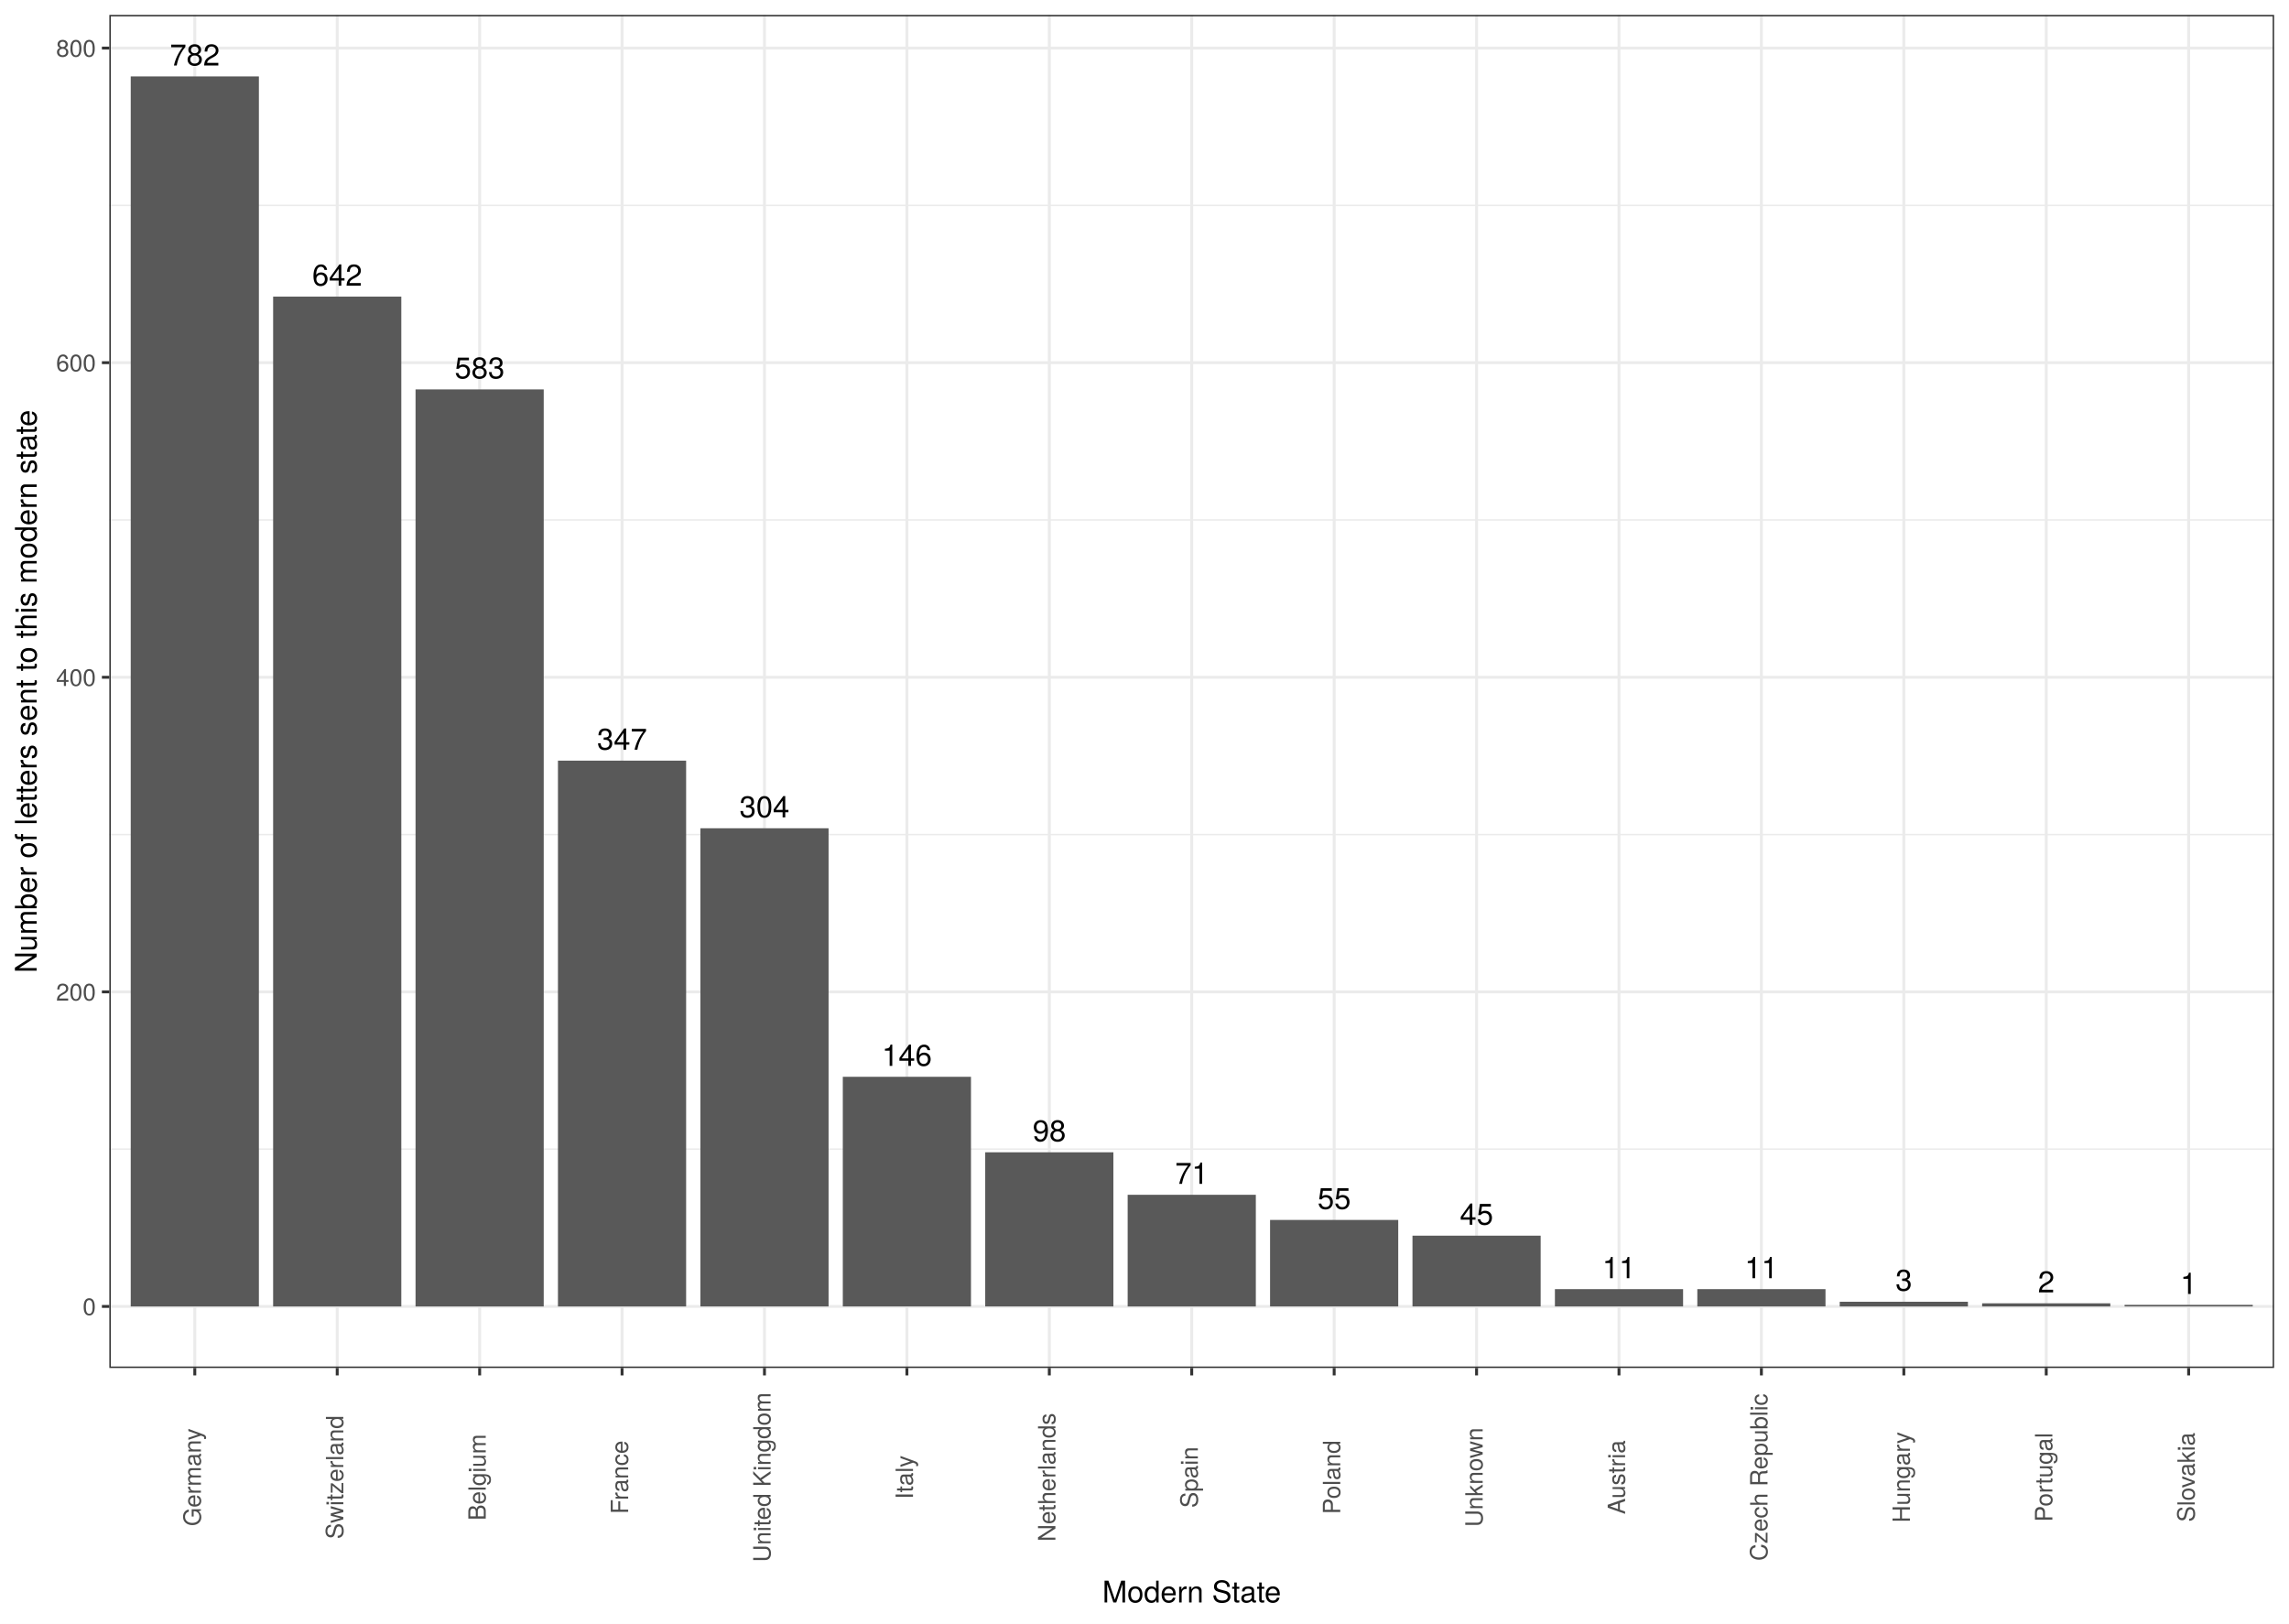
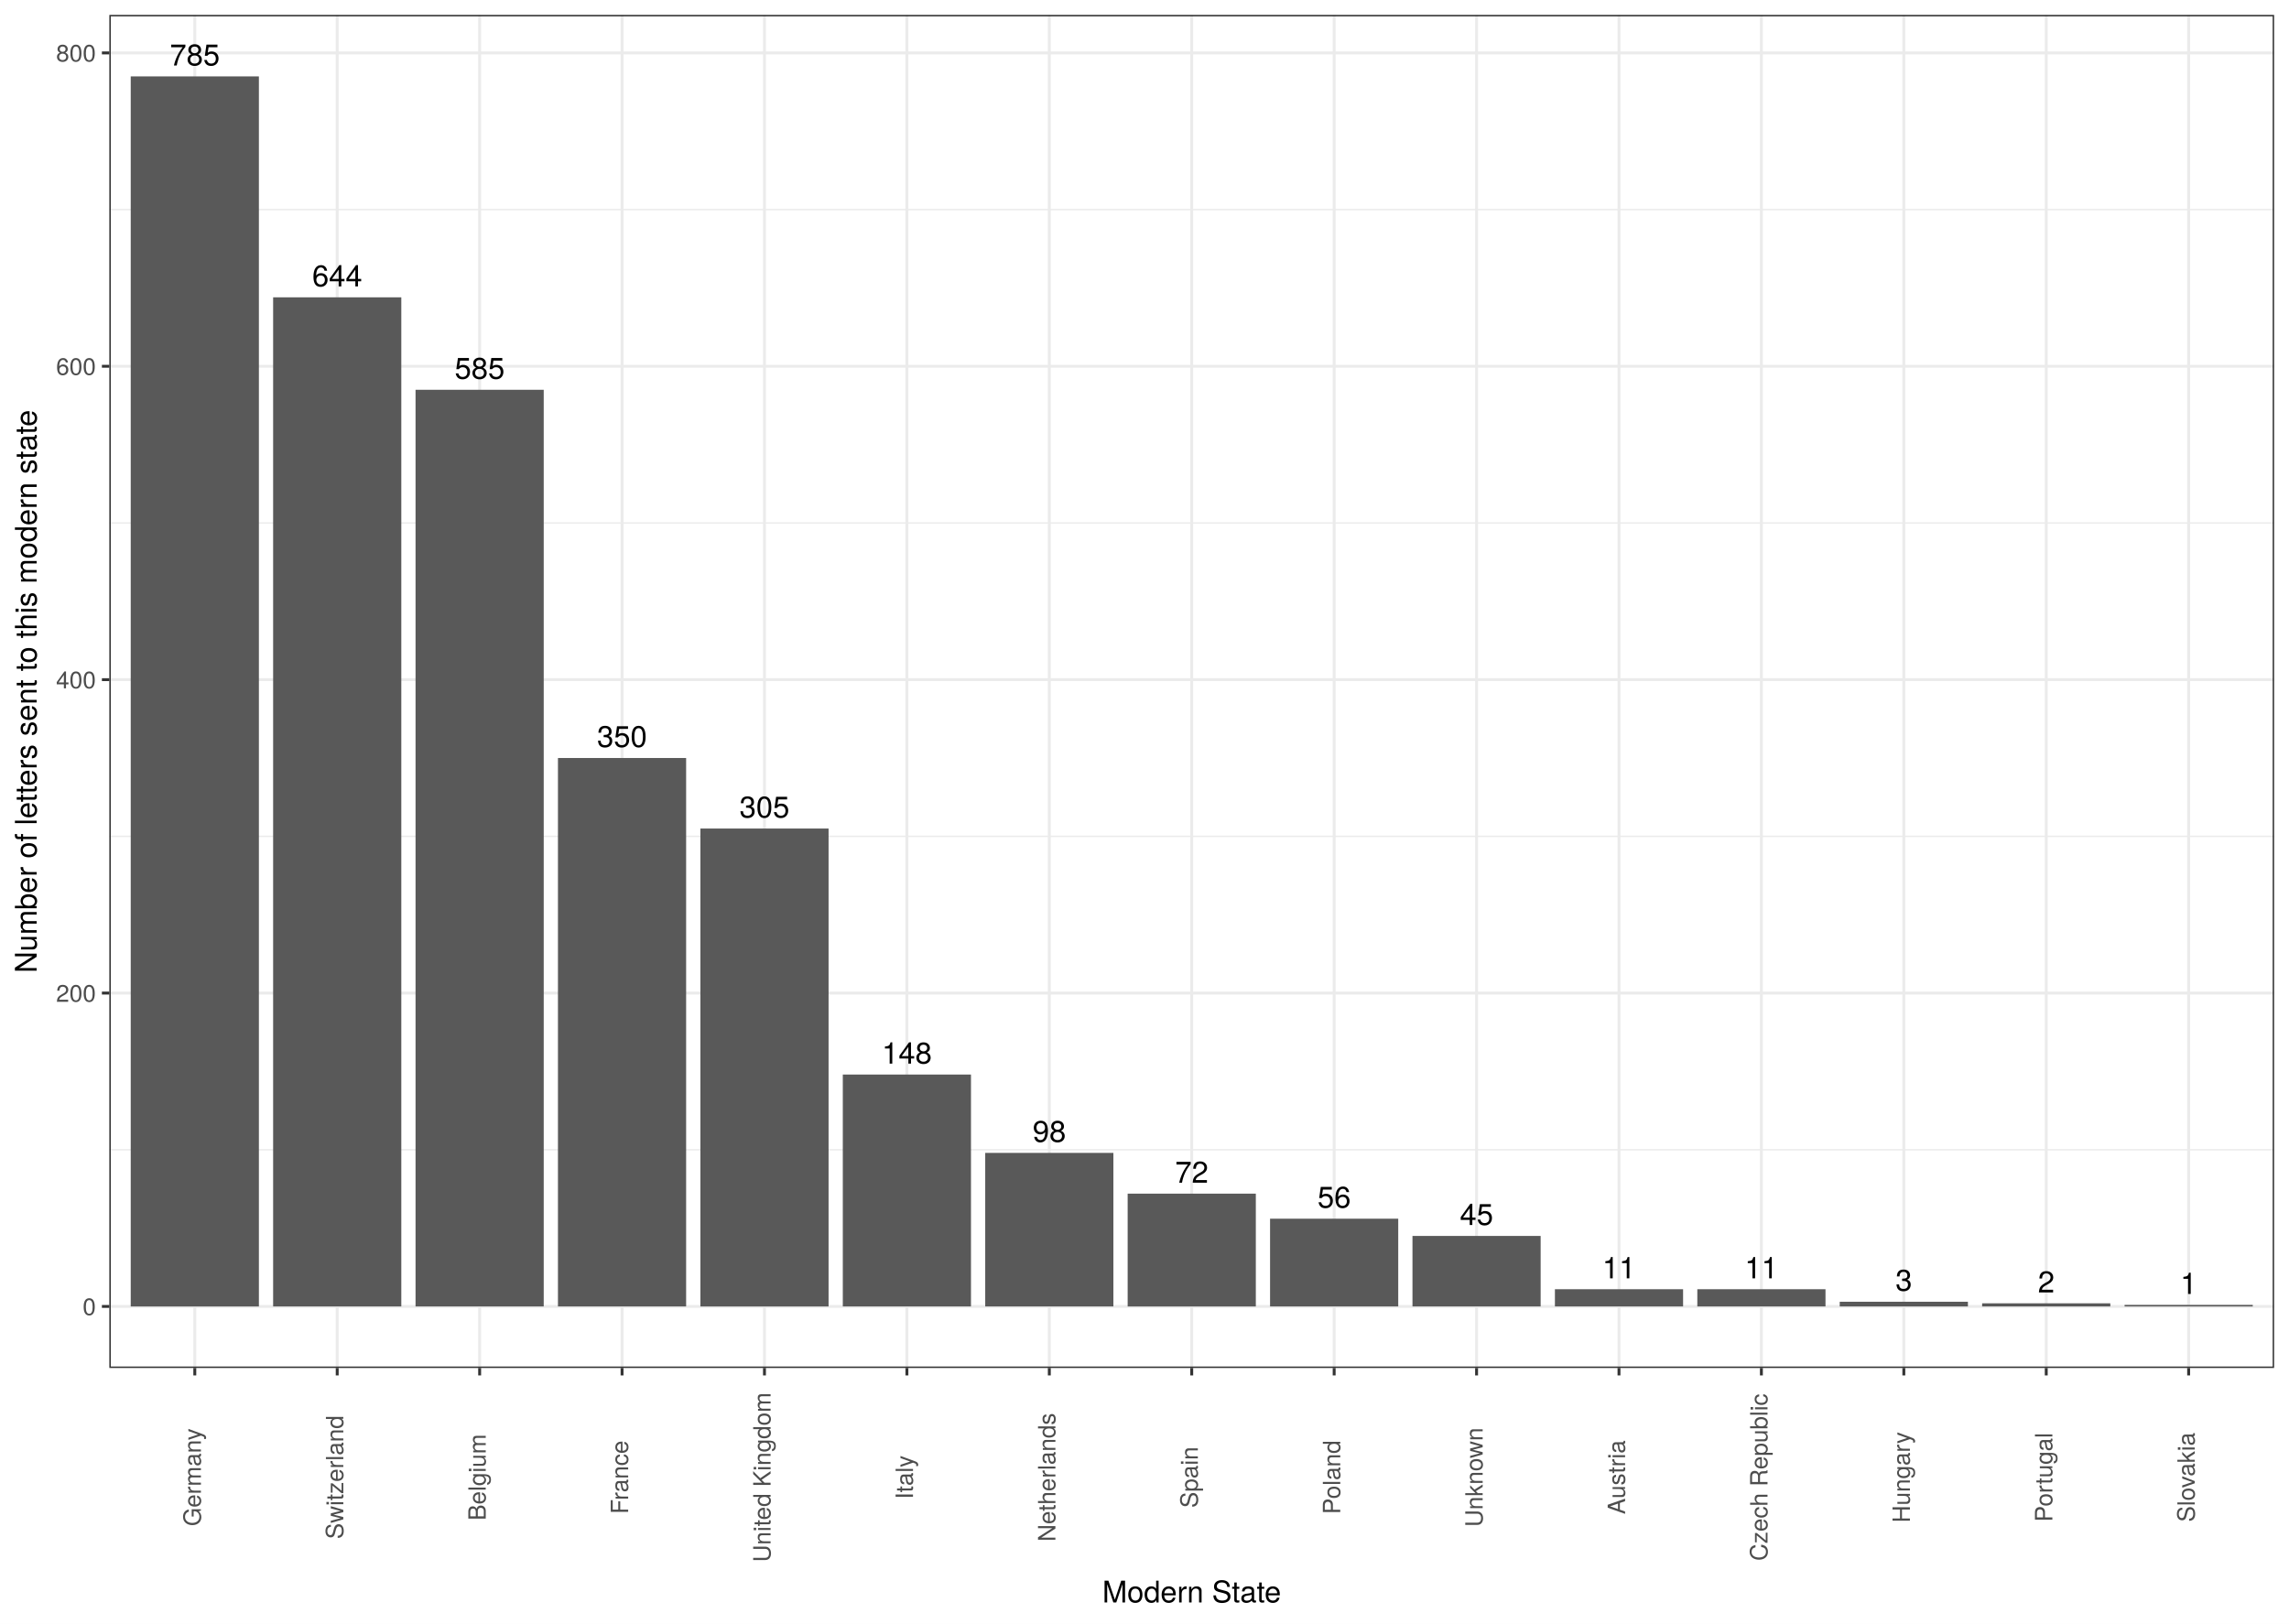
<svg xmlns="http://www.w3.org/2000/svg" class="svglite" width="842.40pt" height="597.60pt" viewBox="0 0 842.40 597.60">
  <defs>
    <style type="text/css">
    .svglite line, .svglite polyline, .svglite polygon, .svglite path, .svglite rect, .svglite circle {
      fill: none;
      stroke: #000000;
      stroke-linecap: round;
      stroke-linejoin: round;
      stroke-miterlimit: 10.00;
    }
    .svglite text {
      white-space: pre;
    }
  </style>
  </defs>
  <rect width="100%" height="100%" style="stroke: none; fill: #FFFFFF;" />
  <defs>
    <clipPath id="cpMC4wMHw4NDIuNDB8MC4wMHw1OTcuNjA=">
      <rect x="0.00" y="0.00" width="842.40" height="597.60" />
    </clipPath>
  </defs>
  <g clip-path="url(#cpMC4wMHw4NDIuNDB8MC4wMHw1OTcuNjA=)">
    <rect x="0.00" y="0.00" width="842.40" height="597.60" style="stroke-width: 1.07; stroke: #FFFFFF; fill: #FFFFFF;" />
  </g>
  <defs>
    <clipPath id="cpNDAuMjR8ODM2LjkyfDUuNDh8NTAzLjUy">
      <rect x="40.24" y="5.48" width="796.68" height="498.04" />
    </clipPath>
  </defs>
  <g clip-path="url(#cpNDAuMjR8ODM2LjkyfDUuNDh8NTAzLjUy)">
    <rect x="40.24" y="5.48" width="796.68" height="498.04" style="stroke-width: 1.07; stroke: none; fill: #FFFFFF;" />
-     <polyline points="40.24,422.98 836.92,422.98 " style="stroke-width: 0.53; stroke: #EBEBEB; stroke-linecap: butt;" />
-     <polyline points="40.24,307.19 836.92,307.19 " style="stroke-width: 0.53; stroke: #EBEBEB; stroke-linecap: butt;" />
-     <polyline points="40.24,191.39 836.92,191.39 " style="stroke-width: 0.53; stroke: #EBEBEB; stroke-linecap: butt;" />
-     <polyline points="40.24,75.59 836.92,75.59 " style="stroke-width: 0.53; stroke: #EBEBEB; stroke-linecap: butt;" />
+     <polyline points="40.24,423.21 836.92,423.21 " style="stroke-width: 0.53; stroke: #EBEBEB; stroke-linecap: butt;" />
+     <polyline points="40.24,307.85 836.92,307.85 " style="stroke-width: 0.53; stroke: #EBEBEB; stroke-linecap: butt;" />
+     <polyline points="40.24,192.50 836.92,192.50 " style="stroke-width: 0.53; stroke: #EBEBEB; stroke-linecap: butt;" />
+     <polyline points="40.24,77.14 836.92,77.14 " style="stroke-width: 0.53; stroke: #EBEBEB; stroke-linecap: butt;" />
    <polyline points="40.24,480.88 836.92,480.88 " style="stroke-width: 1.07; stroke: #EBEBEB; stroke-linecap: butt;" />
-     <polyline points="40.24,365.09 836.92,365.09 " style="stroke-width: 1.07; stroke: #EBEBEB; stroke-linecap: butt;" />
-     <polyline points="40.24,249.29 836.92,249.29 " style="stroke-width: 1.07; stroke: #EBEBEB; stroke-linecap: butt;" />
-     <polyline points="40.24,133.49 836.92,133.49 " style="stroke-width: 1.07; stroke: #EBEBEB; stroke-linecap: butt;" />
-     <polyline points="40.24,17.70 836.92,17.70 " style="stroke-width: 1.07; stroke: #EBEBEB; stroke-linecap: butt;" />
+     <polyline points="40.24,365.53 836.92,365.53 " style="stroke-width: 1.07; stroke: #EBEBEB; stroke-linecap: butt;" />
+     <polyline points="40.24,250.17 836.92,250.17 " style="stroke-width: 1.07; stroke: #EBEBEB; stroke-linecap: butt;" />
+     <polyline points="40.24,134.82 836.92,134.82 " style="stroke-width: 1.07; stroke: #EBEBEB; stroke-linecap: butt;" />
+     <polyline points="40.24,19.47 836.92,19.47 " style="stroke-width: 1.07; stroke: #EBEBEB; stroke-linecap: butt;" />
    <polyline points="71.69,503.52 71.69,5.48 " style="stroke-width: 1.07; stroke: #EBEBEB; stroke-linecap: butt;" />
    <polyline points="124.10,503.52 124.10,5.48 " style="stroke-width: 1.07; stroke: #EBEBEB; stroke-linecap: butt;" />
    <polyline points="176.52,503.52 176.52,5.48 " style="stroke-width: 1.07; stroke: #EBEBEB; stroke-linecap: butt;" />
    <polyline points="228.93,503.52 228.93,5.48 " style="stroke-width: 1.07; stroke: #EBEBEB; stroke-linecap: butt;" />
    <polyline points="281.34,503.52 281.34,5.48 " style="stroke-width: 1.07; stroke: #EBEBEB; stroke-linecap: butt;" />
    <polyline points="333.76,503.52 333.76,5.48 " style="stroke-width: 1.07; stroke: #EBEBEB; stroke-linecap: butt;" />
    <polyline points="386.17,503.52 386.17,5.48 " style="stroke-width: 1.07; stroke: #EBEBEB; stroke-linecap: butt;" />
    <polyline points="438.58,503.52 438.58,5.48 " style="stroke-width: 1.07; stroke: #EBEBEB; stroke-linecap: butt;" />
    <polyline points="491.00,503.52 491.00,5.48 " style="stroke-width: 1.07; stroke: #EBEBEB; stroke-linecap: butt;" />
    <polyline points="543.41,503.52 543.41,5.48 " style="stroke-width: 1.07; stroke: #EBEBEB; stroke-linecap: butt;" />
    <polyline points="595.82,503.52 595.82,5.48 " style="stroke-width: 1.07; stroke: #EBEBEB; stroke-linecap: butt;" />
    <polyline points="648.23,503.52 648.23,5.48 " style="stroke-width: 1.07; stroke: #EBEBEB; stroke-linecap: butt;" />
    <polyline points="700.65,503.52 700.65,5.48 " style="stroke-width: 1.07; stroke: #EBEBEB; stroke-linecap: butt;" />
    <polyline points="753.06,503.52 753.06,5.48 " style="stroke-width: 1.07; stroke: #EBEBEB; stroke-linecap: butt;" />
    <polyline points="805.47,503.52 805.47,5.48 " style="stroke-width: 1.07; stroke: #EBEBEB; stroke-linecap: butt;" />
    <rect x="48.11" y="28.12" width="47.17" height="452.77" style="stroke-width: 1.07; stroke: none; stroke-linecap: square; stroke-linejoin: miter; fill: #595959;" />
-     <rect x="100.52" y="109.18" width="47.17" height="371.71" style="stroke-width: 1.07; stroke: none; stroke-linecap: square; stroke-linejoin: miter; fill: #595959;" />
-     <rect x="152.93" y="143.34" width="47.17" height="337.55" style="stroke-width: 1.07; stroke: none; stroke-linecap: square; stroke-linejoin: miter; fill: #595959;" />
-     <rect x="205.34" y="279.98" width="47.17" height="200.91" style="stroke-width: 1.07; stroke: none; stroke-linecap: square; stroke-linejoin: miter; fill: #595959;" />
-     <rect x="257.76" y="304.87" width="47.17" height="176.01" style="stroke-width: 1.07; stroke: none; stroke-linecap: square; stroke-linejoin: miter; fill: #595959;" />
-     <rect x="310.17" y="396.35" width="47.17" height="84.53" style="stroke-width: 1.07; stroke: none; stroke-linecap: square; stroke-linejoin: miter; fill: #595959;" />
-     <rect x="362.58" y="424.14" width="47.17" height="56.74" style="stroke-width: 1.07; stroke: none; stroke-linecap: square; stroke-linejoin: miter; fill: #595959;" />
-     <rect x="415.00" y="439.78" width="47.17" height="41.11" style="stroke-width: 1.07; stroke: none; stroke-linecap: square; stroke-linejoin: miter; fill: #595959;" />
-     <rect x="467.41" y="449.04" width="47.17" height="31.84" style="stroke-width: 1.07; stroke: none; stroke-linecap: square; stroke-linejoin: miter; fill: #595959;" />
-     <rect x="519.82" y="454.83" width="47.17" height="26.05" style="stroke-width: 1.07; stroke: none; stroke-linecap: square; stroke-linejoin: miter; fill: #595959;" />
-     <rect x="572.24" y="474.51" width="47.17" height="6.37" style="stroke-width: 1.07; stroke: none; stroke-linecap: square; stroke-linejoin: miter; fill: #595959;" />
-     <rect x="624.65" y="474.51" width="47.17" height="6.37" style="stroke-width: 1.07; stroke: none; stroke-linecap: square; stroke-linejoin: miter; fill: #595959;" />
-     <rect x="677.06" y="479.15" width="47.17" height="1.74" style="stroke-width: 1.07; stroke: none; stroke-linecap: square; stroke-linejoin: miter; fill: #595959;" />
-     <rect x="729.47" y="479.73" width="47.17" height="1.16" style="stroke-width: 1.07; stroke: none; stroke-linecap: square; stroke-linejoin: miter; fill: #595959;" />
-     <rect x="781.89" y="480.30" width="47.17" height="0.58" style="stroke-width: 1.07; stroke: none; stroke-linecap: square; stroke-linejoin: miter; fill: #595959;" />
-     <text x="71.69" y="24.10" text-anchor="middle" style="font-size: 11.04px; font-family: &quot;TeX Gyre Heros&quot;;" textLength="21.06px" lengthAdjust="spacingAndGlyphs">782</text>
-     <text x="124.10" y="105.15" text-anchor="middle" style="font-size: 11.04px; font-family: &quot;TeX Gyre Heros&quot;;" textLength="21.06px" lengthAdjust="spacingAndGlyphs">642</text>
-     <text x="176.52" y="139.31" text-anchor="middle" style="font-size: 11.04px; font-family: &quot;TeX Gyre Heros&quot;;" textLength="21.06px" lengthAdjust="spacingAndGlyphs">583</text>
-     <text x="228.93" y="275.95" text-anchor="middle" style="font-size: 11.04px; font-family: &quot;TeX Gyre Heros&quot;;" textLength="21.06px" lengthAdjust="spacingAndGlyphs">347</text>
-     <text x="281.34" y="300.85" text-anchor="middle" style="font-size: 11.04px; font-family: &quot;TeX Gyre Heros&quot;;" textLength="21.06px" lengthAdjust="spacingAndGlyphs">304</text>
-     <text x="333.76" y="392.33" text-anchor="middle" style="font-size: 11.04px; font-family: &quot;TeX Gyre Heros&quot;;" textLength="21.06px" lengthAdjust="spacingAndGlyphs">146</text>
-     <text x="386.17" y="420.12" text-anchor="middle" style="font-size: 11.04px; font-family: &quot;TeX Gyre Heros&quot;;" textLength="14.04px" lengthAdjust="spacingAndGlyphs">98</text>
-     <text x="438.58" y="435.75" text-anchor="middle" style="font-size: 11.04px; font-family: &quot;TeX Gyre Heros&quot;;" textLength="14.04px" lengthAdjust="spacingAndGlyphs">71</text>
-     <text x="491.00" y="445.02" text-anchor="middle" style="font-size: 11.04px; font-family: &quot;TeX Gyre Heros&quot;;" textLength="14.04px" lengthAdjust="spacingAndGlyphs">55</text>
-     <text x="543.41" y="450.81" text-anchor="middle" style="font-size: 11.04px; font-family: &quot;TeX Gyre Heros&quot;;" textLength="14.04px" lengthAdjust="spacingAndGlyphs">45</text>
-     <text x="595.82" y="470.49" text-anchor="middle" style="font-size: 11.04px; font-family: &quot;TeX Gyre Heros&quot;;" textLength="14.04px" lengthAdjust="spacingAndGlyphs">11</text>
-     <text x="648.23" y="470.49" text-anchor="middle" style="font-size: 11.04px; font-family: &quot;TeX Gyre Heros&quot;;" textLength="14.04px" lengthAdjust="spacingAndGlyphs">11</text>
-     <text x="700.65" y="475.12" text-anchor="middle" style="font-size: 11.04px; font-family: &quot;TeX Gyre Heros&quot;;" textLength="7.02px" lengthAdjust="spacingAndGlyphs">3</text>
-     <text x="753.06" y="475.70" text-anchor="middle" style="font-size: 11.04px; font-family: &quot;TeX Gyre Heros&quot;;" textLength="7.02px" lengthAdjust="spacingAndGlyphs">2</text>
-     <text x="805.47" y="476.28" text-anchor="middle" style="font-size: 11.04px; font-family: &quot;TeX Gyre Heros&quot;;" textLength="7.02px" lengthAdjust="spacingAndGlyphs">1</text>
+     <rect x="100.52" y="109.44" width="47.17" height="371.44" style="stroke-width: 1.07; stroke: none; stroke-linecap: square; stroke-linejoin: miter; fill: #595959;" />
+     <rect x="152.93" y="143.47" width="47.17" height="337.41" style="stroke-width: 1.07; stroke: none; stroke-linecap: square; stroke-linejoin: miter; fill: #595959;" />
+     <rect x="205.34" y="279.01" width="47.17" height="201.87" style="stroke-width: 1.07; stroke: none; stroke-linecap: square; stroke-linejoin: miter; fill: #595959;" />
+     <rect x="257.76" y="304.97" width="47.17" height="175.92" style="stroke-width: 1.07; stroke: none; stroke-linecap: square; stroke-linejoin: miter; fill: #595959;" />
+     <rect x="310.17" y="395.52" width="47.17" height="85.36" style="stroke-width: 1.07; stroke: none; stroke-linecap: square; stroke-linejoin: miter; fill: #595959;" />
+     <rect x="362.58" y="424.36" width="47.17" height="56.52" style="stroke-width: 1.07; stroke: none; stroke-linecap: square; stroke-linejoin: miter; fill: #595959;" />
+     <rect x="415.00" y="439.36" width="47.17" height="41.53" style="stroke-width: 1.07; stroke: none; stroke-linecap: square; stroke-linejoin: miter; fill: #595959;" />
+     <rect x="467.41" y="448.58" width="47.17" height="32.30" style="stroke-width: 1.07; stroke: none; stroke-linecap: square; stroke-linejoin: miter; fill: #595959;" />
+     <rect x="519.82" y="454.93" width="47.17" height="25.95" style="stroke-width: 1.07; stroke: none; stroke-linecap: square; stroke-linejoin: miter; fill: #595959;" />
+     <rect x="572.24" y="474.54" width="47.17" height="6.34" style="stroke-width: 1.07; stroke: none; stroke-linecap: square; stroke-linejoin: miter; fill: #595959;" />
+     <rect x="624.65" y="474.54" width="47.17" height="6.34" style="stroke-width: 1.07; stroke: none; stroke-linecap: square; stroke-linejoin: miter; fill: #595959;" />
+     <rect x="677.06" y="479.15" width="47.17" height="1.73" style="stroke-width: 1.07; stroke: none; stroke-linecap: square; stroke-linejoin: miter; fill: #595959;" />
+     <rect x="729.47" y="479.73" width="47.17" height="1.15" style="stroke-width: 1.07; stroke: none; stroke-linecap: square; stroke-linejoin: miter; fill: #595959;" />
+     <rect x="781.89" y="480.31" width="47.17" height="0.58" style="stroke-width: 1.07; stroke: none; stroke-linecap: square; stroke-linejoin: miter; fill: #595959;" />
+     <text x="71.69" y="24.10" text-anchor="middle" style="font-size: 11.04px; font-family: &quot;TeX Gyre Heros&quot;;" textLength="21.06px" lengthAdjust="spacingAndGlyphs">785</text>
+     <text x="124.10" y="105.42" text-anchor="middle" style="font-size: 11.04px; font-family: &quot;TeX Gyre Heros&quot;;" textLength="21.06px" lengthAdjust="spacingAndGlyphs">644</text>
+     <text x="176.52" y="139.45" text-anchor="middle" style="font-size: 11.04px; font-family: &quot;TeX Gyre Heros&quot;;" textLength="21.06px" lengthAdjust="spacingAndGlyphs">585</text>
+     <text x="228.93" y="274.99" text-anchor="middle" style="font-size: 11.04px; font-family: &quot;TeX Gyre Heros&quot;;" textLength="21.06px" lengthAdjust="spacingAndGlyphs">350</text>
+     <text x="281.34" y="300.95" text-anchor="middle" style="font-size: 11.04px; font-family: &quot;TeX Gyre Heros&quot;;" textLength="21.06px" lengthAdjust="spacingAndGlyphs">305</text>
+     <text x="333.76" y="391.50" text-anchor="middle" style="font-size: 11.04px; font-family: &quot;TeX Gyre Heros&quot;;" textLength="21.06px" lengthAdjust="spacingAndGlyphs">148</text>
+     <text x="386.17" y="420.34" text-anchor="middle" style="font-size: 11.04px; font-family: &quot;TeX Gyre Heros&quot;;" textLength="14.04px" lengthAdjust="spacingAndGlyphs">98</text>
+     <text x="438.58" y="435.33" text-anchor="middle" style="font-size: 11.04px; font-family: &quot;TeX Gyre Heros&quot;;" textLength="14.04px" lengthAdjust="spacingAndGlyphs">72</text>
+     <text x="491.00" y="444.56" text-anchor="middle" style="font-size: 11.04px; font-family: &quot;TeX Gyre Heros&quot;;" textLength="14.04px" lengthAdjust="spacingAndGlyphs">56</text>
+     <text x="543.41" y="450.91" text-anchor="middle" style="font-size: 11.04px; font-family: &quot;TeX Gyre Heros&quot;;" textLength="14.04px" lengthAdjust="spacingAndGlyphs">45</text>
+     <text x="595.82" y="470.52" text-anchor="middle" style="font-size: 11.04px; font-family: &quot;TeX Gyre Heros&quot;;" textLength="14.04px" lengthAdjust="spacingAndGlyphs">11</text>
+     <text x="648.23" y="470.52" text-anchor="middle" style="font-size: 11.04px; font-family: &quot;TeX Gyre Heros&quot;;" textLength="14.04px" lengthAdjust="spacingAndGlyphs">11</text>
+     <text x="700.65" y="475.13" text-anchor="middle" style="font-size: 11.04px; font-family: &quot;TeX Gyre Heros&quot;;" textLength="7.02px" lengthAdjust="spacingAndGlyphs">3</text>
+     <text x="753.06" y="475.71" text-anchor="middle" style="font-size: 11.04px; font-family: &quot;TeX Gyre Heros&quot;;" textLength="7.02px" lengthAdjust="spacingAndGlyphs">2</text>
+     <text x="805.47" y="476.29" text-anchor="middle" style="font-size: 11.04px; font-family: &quot;TeX Gyre Heros&quot;;" textLength="7.02px" lengthAdjust="spacingAndGlyphs">1</text>
    <rect x="40.24" y="5.48" width="796.68" height="498.04" style="stroke-width: 1.07; stroke: #333333;" />
  </g>
  <g clip-path="url(#cpMC4wMHw4NDIuNDB8MC4wMHw1OTcuNjA=)">
    <text x="35.31" y="484.09" text-anchor="end" style="font-size: 8.80px;fill: #4D4D4D; font-family: &quot;TeX Gyre Heros&quot;;" textLength="5.59px" lengthAdjust="spacingAndGlyphs">0</text>
-     <text x="35.31" y="368.29" text-anchor="end" style="font-size: 8.80px;fill: #4D4D4D; font-family: &quot;TeX Gyre Heros&quot;;" textLength="16.78px" lengthAdjust="spacingAndGlyphs">200</text>
-     <text x="35.31" y="252.50" text-anchor="end" style="font-size: 8.80px;fill: #4D4D4D; font-family: &quot;TeX Gyre Heros&quot;;" textLength="16.78px" lengthAdjust="spacingAndGlyphs">400</text>
-     <text x="35.31" y="136.70" text-anchor="end" style="font-size: 8.80px;fill: #4D4D4D; font-family: &quot;TeX Gyre Heros&quot;;" textLength="16.78px" lengthAdjust="spacingAndGlyphs">600</text>
-     <text x="35.31" y="20.90" text-anchor="end" style="font-size: 8.80px;fill: #4D4D4D; font-family: &quot;TeX Gyre Heros&quot;;" textLength="16.78px" lengthAdjust="spacingAndGlyphs">800</text>
+     <text x="35.31" y="368.74" text-anchor="end" style="font-size: 8.80px;fill: #4D4D4D; font-family: &quot;TeX Gyre Heros&quot;;" textLength="16.78px" lengthAdjust="spacingAndGlyphs">200</text>
+     <text x="35.31" y="253.38" text-anchor="end" style="font-size: 8.80px;fill: #4D4D4D; font-family: &quot;TeX Gyre Heros&quot;;" textLength="16.78px" lengthAdjust="spacingAndGlyphs">400</text>
+     <text x="35.31" y="138.03" text-anchor="end" style="font-size: 8.80px;fill: #4D4D4D; font-family: &quot;TeX Gyre Heros&quot;;" textLength="16.78px" lengthAdjust="spacingAndGlyphs">600</text>
+     <text x="35.31" y="22.67" text-anchor="end" style="font-size: 8.80px;fill: #4D4D4D; font-family: &quot;TeX Gyre Heros&quot;;" textLength="16.78px" lengthAdjust="spacingAndGlyphs">800</text>
    <polyline points="37.50,480.88 40.24,480.88 " style="stroke-width: 1.07; stroke: #333333; stroke-linecap: butt;" />
-     <polyline points="37.50,365.09 40.24,365.09 " style="stroke-width: 1.07; stroke: #333333; stroke-linecap: butt;" />
-     <polyline points="37.50,249.29 40.24,249.29 " style="stroke-width: 1.07; stroke: #333333; stroke-linecap: butt;" />
-     <polyline points="37.50,133.49 40.24,133.49 " style="stroke-width: 1.07; stroke: #333333; stroke-linecap: butt;" />
-     <polyline points="37.50,17.70 40.24,17.70 " style="stroke-width: 1.07; stroke: #333333; stroke-linecap: butt;" />
+     <polyline points="37.50,365.53 40.24,365.53 " style="stroke-width: 1.07; stroke: #333333; stroke-linecap: butt;" />
+     <polyline points="37.50,250.17 40.24,250.17 " style="stroke-width: 1.07; stroke: #333333; stroke-linecap: butt;" />
+     <polyline points="37.50,134.82 40.24,134.82 " style="stroke-width: 1.07; stroke: #333333; stroke-linecap: butt;" />
+     <polyline points="37.50,19.47 40.24,19.47 " style="stroke-width: 1.07; stroke: #333333; stroke-linecap: butt;" />
    <polyline points="71.69,506.26 71.69,503.52 " style="stroke-width: 1.07; stroke: #333333; stroke-linecap: butt;" />
    <polyline points="124.10,506.26 124.10,503.52 " style="stroke-width: 1.07; stroke: #333333; stroke-linecap: butt;" />
    <polyline points="176.52,506.26 176.52,503.52 " style="stroke-width: 1.07; stroke: #333333; stroke-linecap: butt;" />
    <polyline points="228.93,506.26 228.93,503.52 " style="stroke-width: 1.07; stroke: #333333; stroke-linecap: butt;" />
    <polyline points="281.34,506.26 281.34,503.52 " style="stroke-width: 1.07; stroke: #333333; stroke-linecap: butt;" />
    <polyline points="333.76,506.26 333.76,503.52 " style="stroke-width: 1.07; stroke: #333333; stroke-linecap: butt;" />
    <polyline points="386.17,506.26 386.17,503.52 " style="stroke-width: 1.07; stroke: #333333; stroke-linecap: butt;" />
    <polyline points="438.58,506.26 438.58,503.52 " style="stroke-width: 1.07; stroke: #333333; stroke-linecap: butt;" />
    <polyline points="491.00,506.26 491.00,503.52 " style="stroke-width: 1.07; stroke: #333333; stroke-linecap: butt;" />
    <polyline points="543.41,506.26 543.41,503.52 " style="stroke-width: 1.07; stroke: #333333; stroke-linecap: butt;" />
    <polyline points="595.82,506.26 595.82,503.52 " style="stroke-width: 1.07; stroke: #333333; stroke-linecap: butt;" />
    <polyline points="648.23,506.26 648.23,503.52 " style="stroke-width: 1.07; stroke: #333333; stroke-linecap: butt;" />
    <polyline points="700.65,506.26 700.65,503.52 " style="stroke-width: 1.07; stroke: #333333; stroke-linecap: butt;" />
    <polyline points="753.06,506.26 753.06,503.52 " style="stroke-width: 1.07; stroke: #333333; stroke-linecap: butt;" />
    <polyline points="805.47,506.26 805.47,503.52 " style="stroke-width: 1.07; stroke: #333333; stroke-linecap: butt;" />
    <text transform="translate(73.94,543.76) rotate(-90)" text-anchor="middle" style="font-size: 8.80px;fill: #4D4D4D; font-family: &quot;TeX Gyre Heros&quot;;" textLength="40.44px" lengthAdjust="spacingAndGlyphs">Germany</text>
    <text transform="translate(126.35,543.76) rotate(-90)" text-anchor="middle" style="font-size: 8.80px;fill: #4D4D4D; font-family: &quot;TeX Gyre Heros&quot;;" textLength="51.32px" lengthAdjust="spacingAndGlyphs">Switzerland</text>
    <text transform="translate(178.76,543.76) rotate(-90)" text-anchor="middle" style="font-size: 8.80px;fill: #4D4D4D; font-family: &quot;TeX Gyre Heros&quot;;" textLength="36.07px" lengthAdjust="spacingAndGlyphs">Belgium</text>
    <text transform="translate(231.18,543.76) rotate(-90)" text-anchor="middle" style="font-size: 8.80px;fill: #4D4D4D; font-family: &quot;TeX Gyre Heros&quot;;" textLength="29.25px" lengthAdjust="spacingAndGlyphs">France</text>
    <text transform="translate(283.59,543.76) rotate(-90)" text-anchor="middle" style="font-size: 8.80px;fill: #4D4D4D; font-family: &quot;TeX Gyre Heros&quot;;" textLength="70.62px" lengthAdjust="spacingAndGlyphs">United Kingdom</text>
    <text transform="translate(336.00,543.76) rotate(-90)" text-anchor="middle" style="font-size: 8.80px;fill: #4D4D4D; font-family: &quot;TeX Gyre Heros&quot;;" textLength="19.09px" lengthAdjust="spacingAndGlyphs">Italy</text>
    <text transform="translate(388.41,543.76) rotate(-90)" text-anchor="middle" style="font-size: 8.80px;fill: #4D4D4D; font-family: &quot;TeX Gyre Heros&quot;;" textLength="53.63px" lengthAdjust="spacingAndGlyphs">Netherlands</text>
    <text transform="translate(440.83,543.76) rotate(-90)" text-anchor="middle" style="font-size: 8.80px;fill: #4D4D4D; font-family: &quot;TeX Gyre Heros&quot;;" textLength="24.59px" lengthAdjust="spacingAndGlyphs">Spain</text>
    <text transform="translate(493.24,543.76) rotate(-90)" text-anchor="middle" style="font-size: 8.80px;fill: #4D4D4D; font-family: &quot;TeX Gyre Heros&quot;;" textLength="29.38px" lengthAdjust="spacingAndGlyphs">Poland</text>
    <text transform="translate(545.65,543.76) rotate(-90)" text-anchor="middle" style="font-size: 8.80px;fill: #4D4D4D; font-family: &quot;TeX Gyre Heros&quot;;" textLength="40.83px" lengthAdjust="spacingAndGlyphs">Unknown</text>
    <text transform="translate(598.07,543.76) rotate(-90)" text-anchor="middle" style="font-size: 8.80px;fill: #4D4D4D; font-family: &quot;TeX Gyre Heros&quot;;" textLength="31.08px" lengthAdjust="spacingAndGlyphs">Austria</text>
    <text transform="translate(650.48,543.76) rotate(-90)" text-anchor="middle" style="font-size: 8.80px;fill: #4D4D4D; font-family: &quot;TeX Gyre Heros&quot;;" textLength="66.99px" lengthAdjust="spacingAndGlyphs">Czech Republic</text>
    <text transform="translate(702.89,543.76) rotate(-90)" text-anchor="middle" style="font-size: 8.80px;fill: #4D4D4D; font-family: &quot;TeX Gyre Heros&quot;;" textLength="37.56px" lengthAdjust="spacingAndGlyphs">Hungary</text>
    <text transform="translate(755.31,543.76) rotate(-90)" text-anchor="middle" style="font-size: 8.80px;fill: #4D4D4D; font-family: &quot;TeX Gyre Heros&quot;;" textLength="36.44px" lengthAdjust="spacingAndGlyphs">Portugal</text>
    <text transform="translate(807.72,543.76) rotate(-90)" text-anchor="middle" style="font-size: 8.80px;fill: #4D4D4D; font-family: &quot;TeX Gyre Heros&quot;;" textLength="36.96px" lengthAdjust="spacingAndGlyphs">Slovakia</text>
    <text x="438.58" y="589.83" text-anchor="middle" style="font-size: 11.00px; font-family: &quot;TeX Gyre Heros&quot;;" textLength="73.89px" lengthAdjust="spacingAndGlyphs">Modern State</text>
    <text transform="translate(13.50,254.50) rotate(-90)" text-anchor="middle" style="font-size: 11.00px; font-family: &quot;TeX Gyre Heros&quot;;" textLength="240.02px" lengthAdjust="spacingAndGlyphs">Number of letters sent to this modern state</text>
  </g>
</svg>
